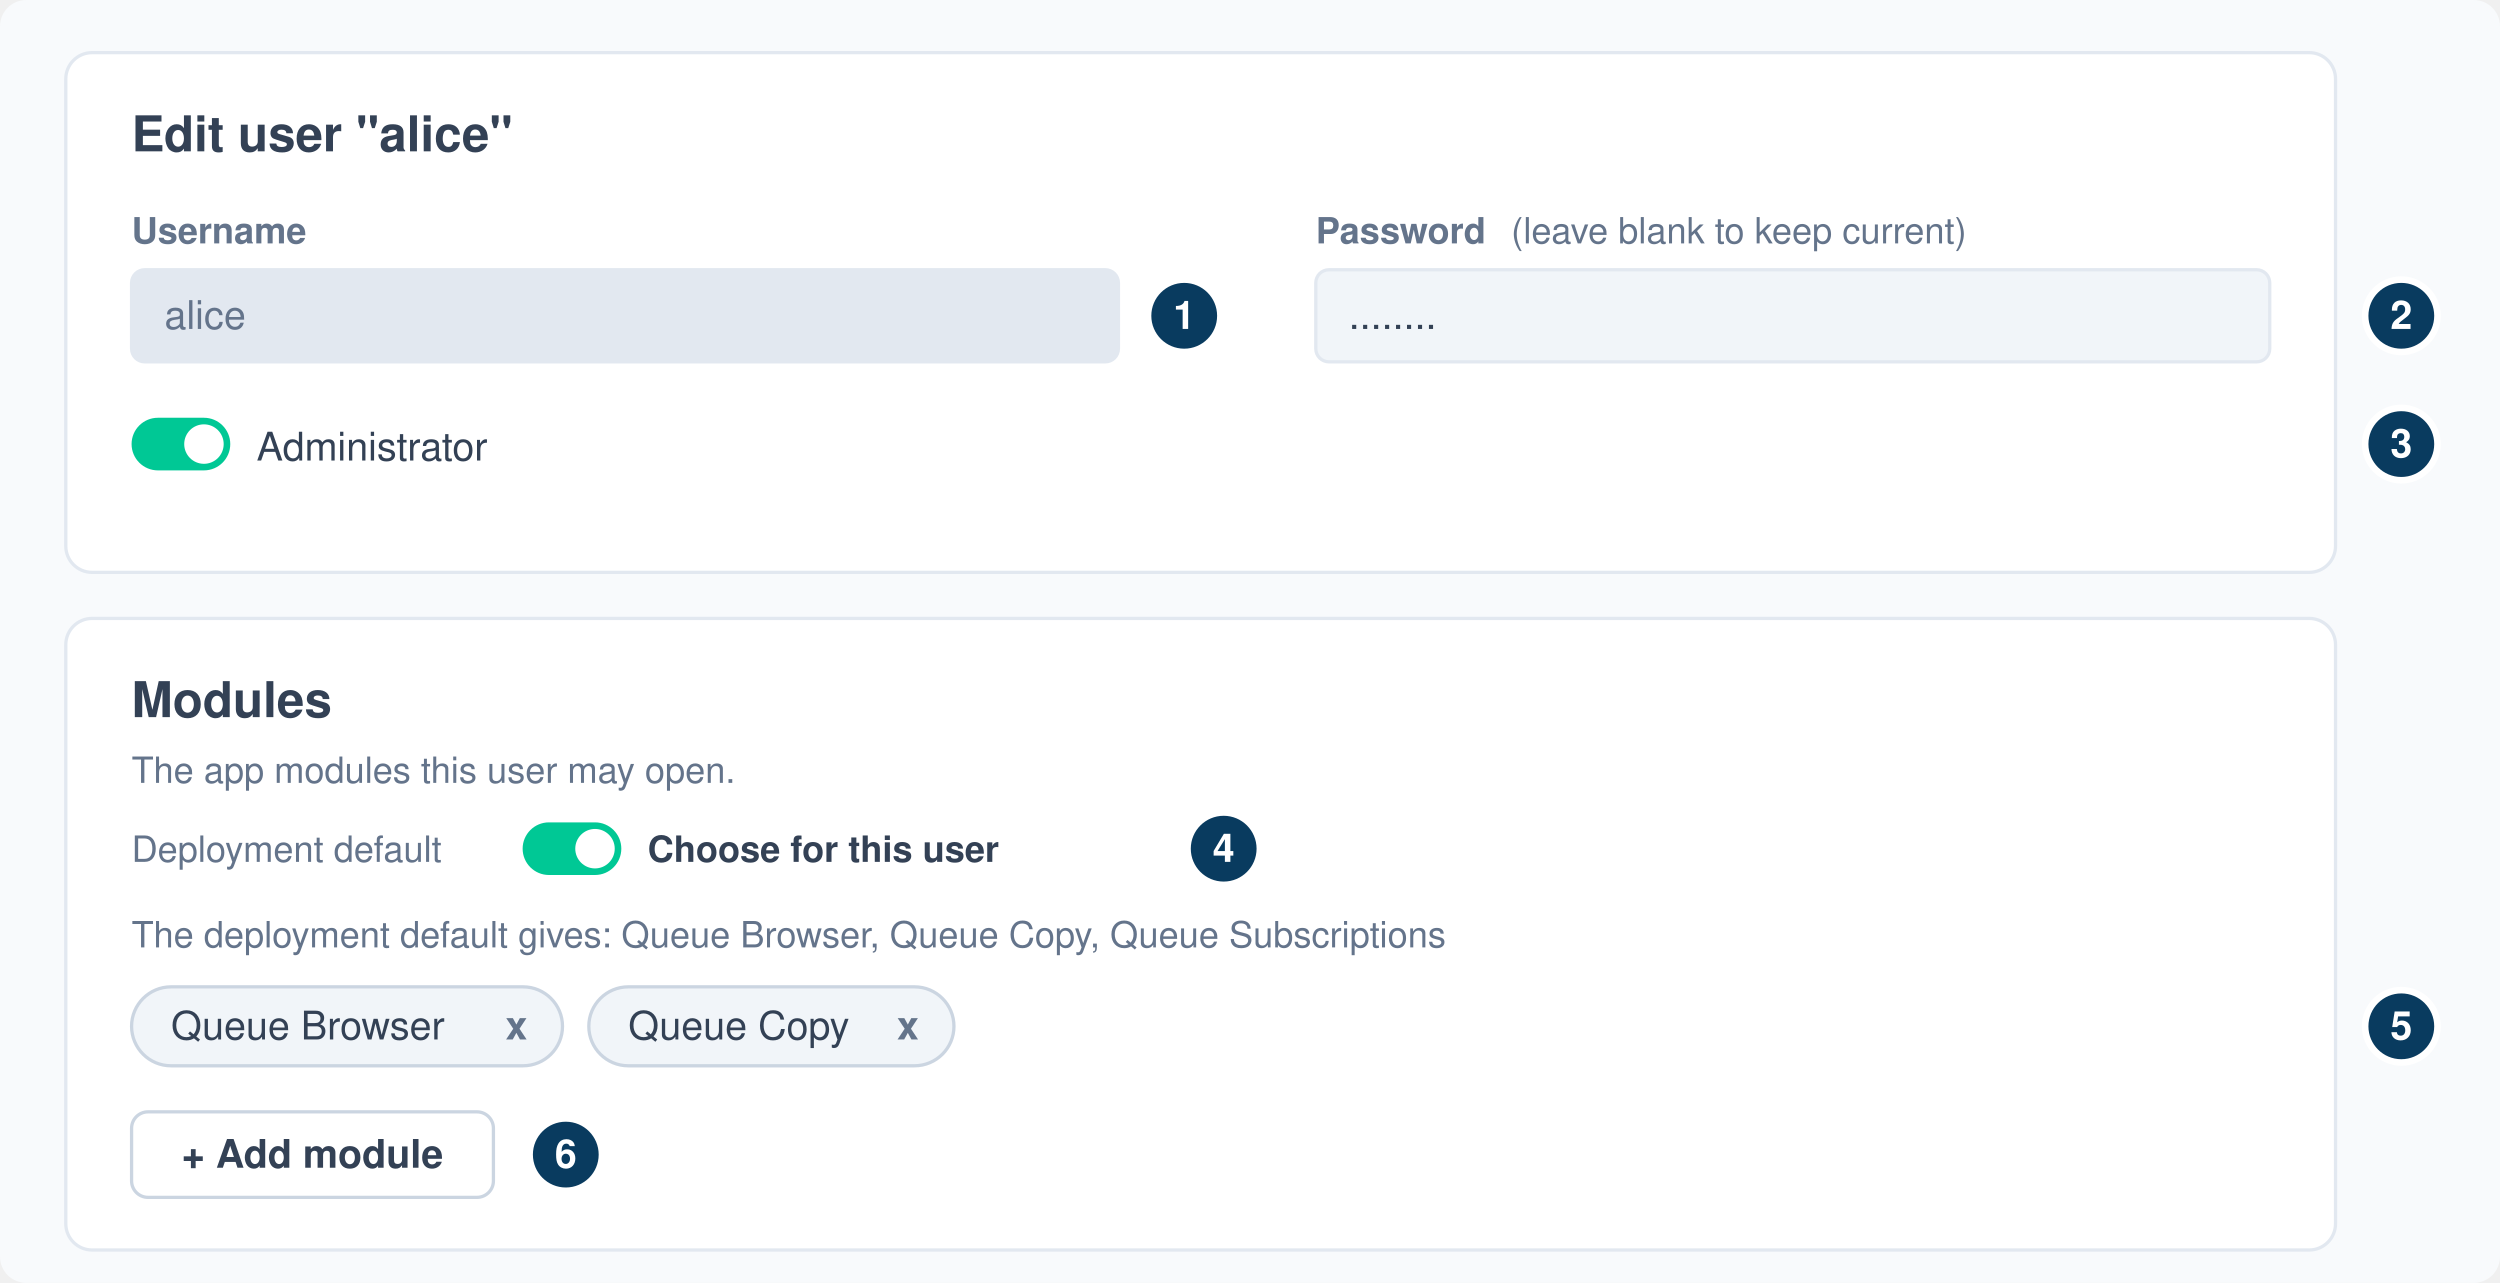
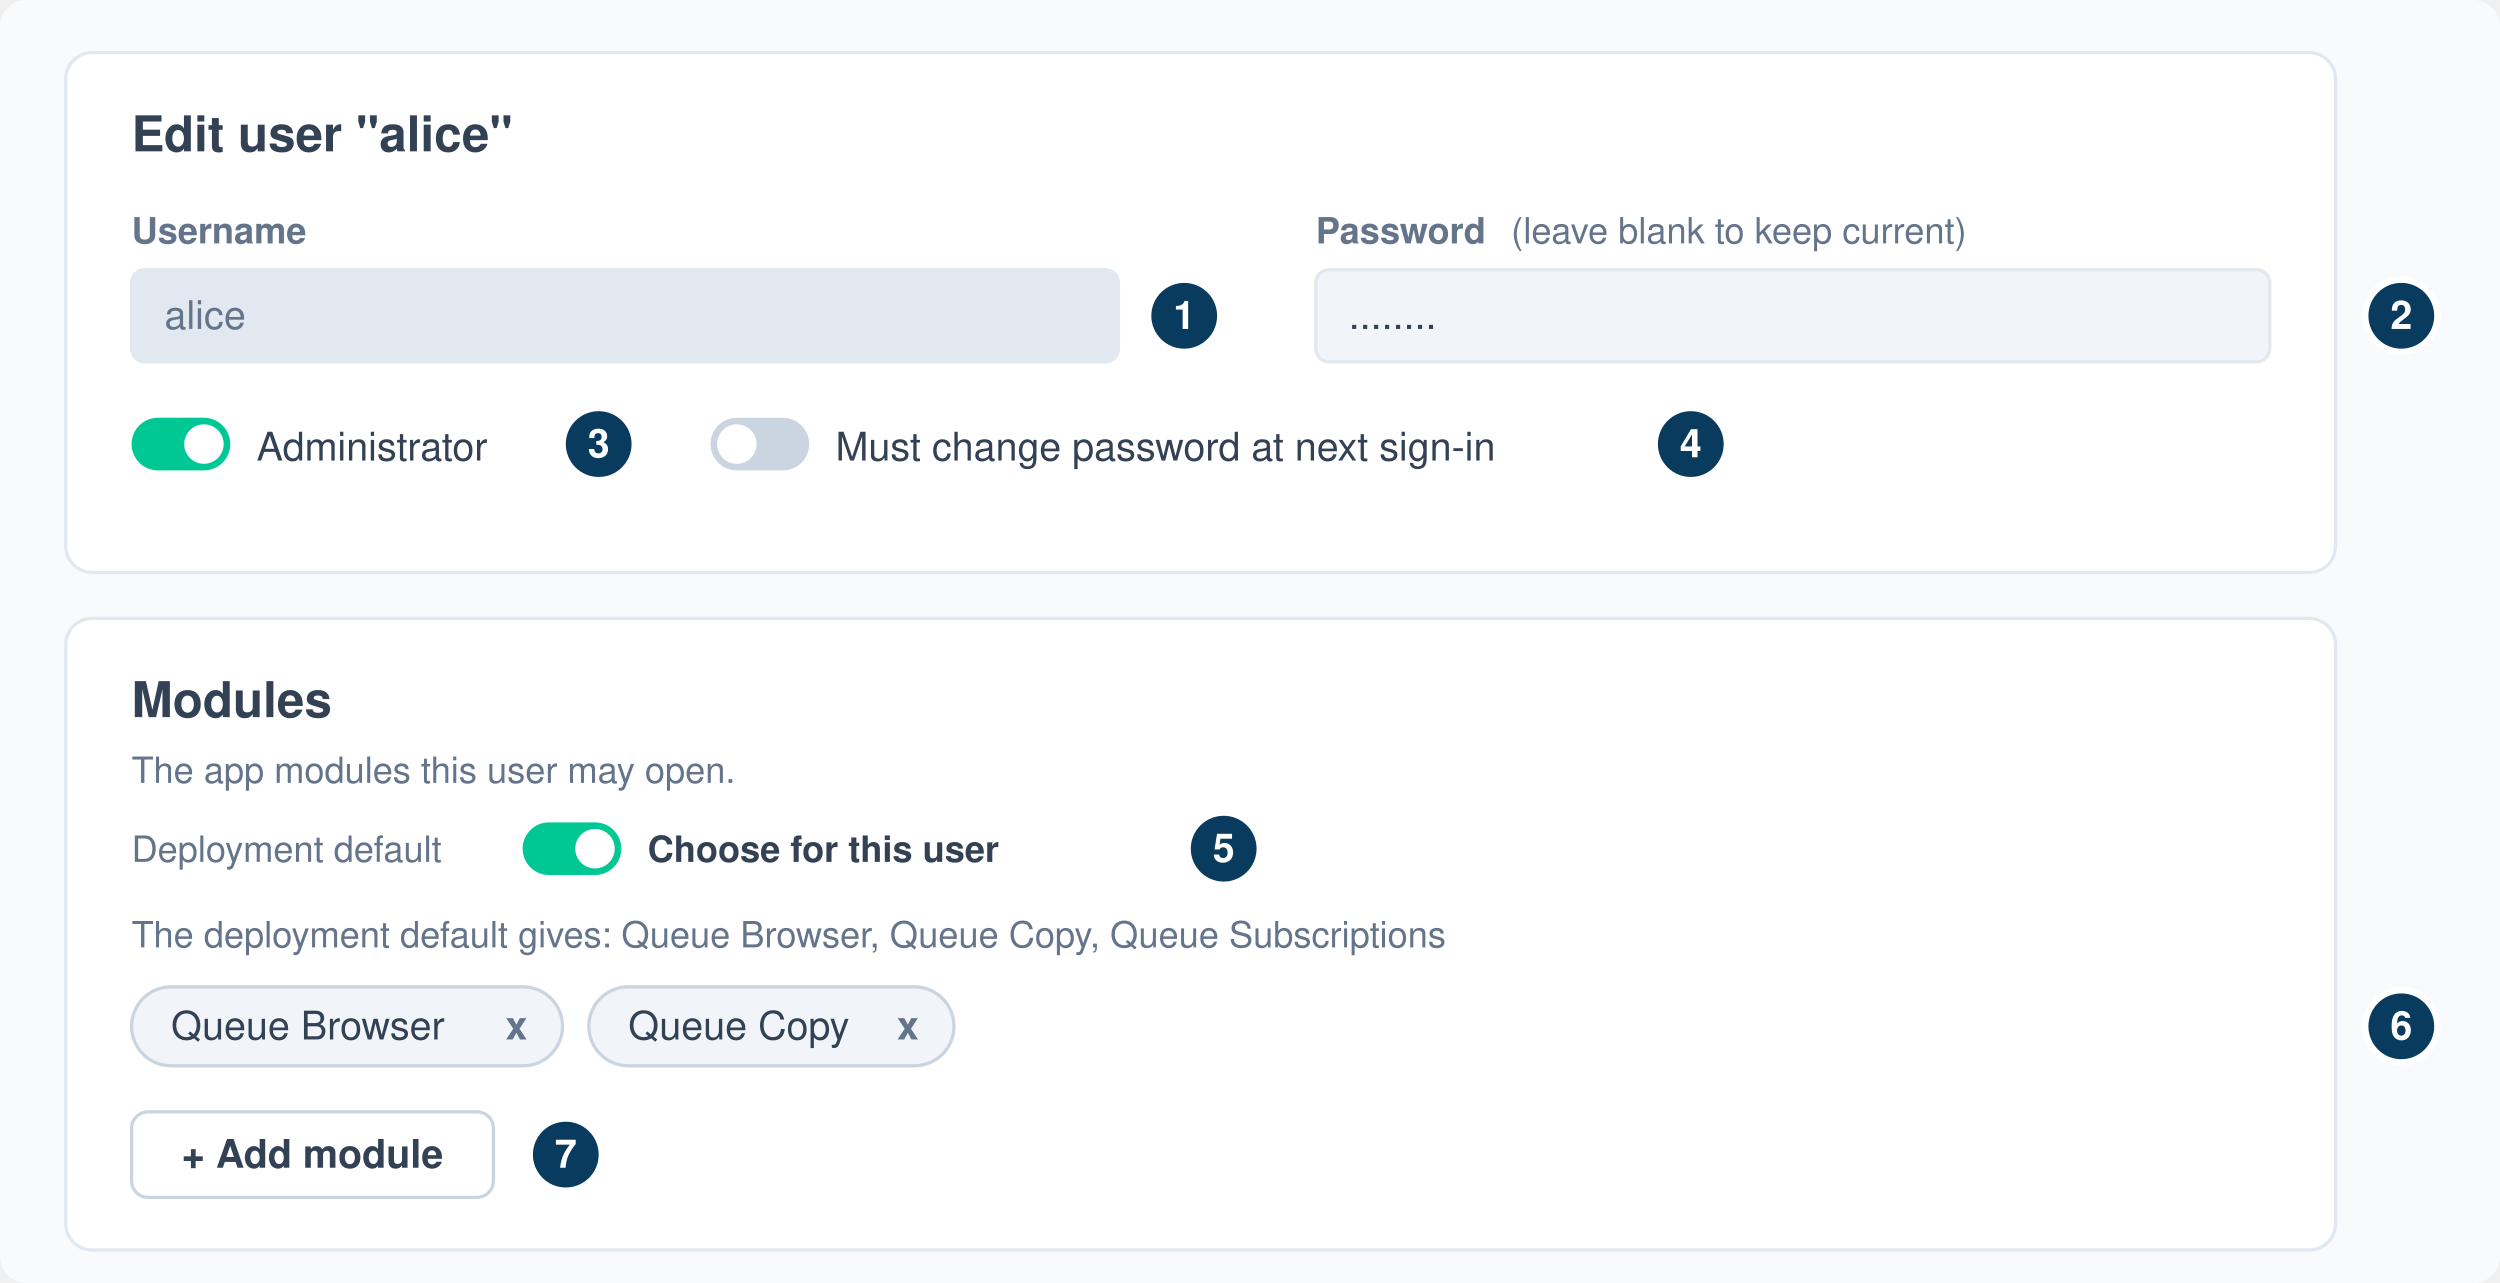
<svg xmlns="http://www.w3.org/2000/svg" viewBox="0 0 760 390" width="760" height="390" font-family="Segoe UI, Helvetica, Arial, sans-serif" font-size="12" fill="#334155" stroke-linecap="round" stroke-linejoin="round">
  <rect x="0" y="0" width="760" height="390" fill="#f8fafc" rx="8" />
  <rect x="20" y="16" width="690" height="158" fill="#ffffff" rx="8" stroke="#e2e8f0" />
  <text x="40" y="46" font-size="15" font-weight="700">Edit user "alice"</text>
  <text x="40" y="74" font-size="11" fill="#64748b" font-weight="700">Username</text>
  <rect x="40" y="82" width="300" height="28" fill="#e2e8f0" rx="4" stroke="#e2e8f0" />
  <text x="50" y="100" fill="#64748b">alice</text>
  <circle cx="360" cy="96" r="11" fill="#093B5F" stroke="#ffffff" stroke-width="2" />
  <text x="360" y="100" font-weight="700" fill="#ffffff" text-anchor="middle">1</text>
  <text x="400" y="74" font-size="11" fill="#64748b" font-weight="700">Password </text>
  <text x="459.4" y="74" font-size="11" fill="#64748b">(leave blank to keep current)</text>
  <rect x="400" y="82" width="290" height="28" fill="#f1f5f9" rx="4" stroke="#e2e8f0" />
  <text x="410" y="100">........</text>
  <circle cx="730" cy="96" r="11" fill="#093B5F" stroke="#ffffff" stroke-width="2" />
  <text x="730" y="100" font-weight="700" fill="#ffffff" text-anchor="middle">2</text>
  <rect x="40" y="127" width="30" height="16" fill="#00C895" rx="8" />
  <circle cx="62" cy="135" r="6" fill="#ffffff" />
  <text x="78" y="140">Administrator</text>
-   <circle cx="730" cy="135" r="11" fill="#093B5F" stroke="#ffffff" stroke-width="2" />
-   <text x="730" y="139" font-weight="700" fill="#ffffff" text-anchor="middle">3</text>
+   <circle cx="182" cy="135" r="11" fill="#093B5F" stroke="#ffffff" stroke-width="2" />
+   <text x="182" y="139" font-weight="700" fill="#ffffff" text-anchor="middle">3</text>
+   <rect x="216" y="127" width="30" height="16" fill="#cbd5e1" rx="8" />
+   <circle cx="224" cy="135" r="6" fill="#ffffff" />
+   <text x="254" y="140">Must change password at next sign-in</text>
+   <circle cx="514" cy="135" r="11" fill="#093B5F" stroke="#ffffff" stroke-width="2" />
+   <text x="514" y="139" font-weight="700" fill="#ffffff" text-anchor="middle">4</text>
  <rect x="20" y="188" width="690" height="192" fill="#ffffff" rx="8" stroke="#e2e8f0" />
  <text x="40" y="218" font-size="15" font-weight="700">Modules</text>
  <text x="40" y="238" font-size="11" fill="#64748b">The app modules this user may open.</text>
  <text x="40" y="262" font-size="11" fill="#64748b">Deployment default</text>
  <rect x="158.88" y="250" width="30" height="16" fill="#00C895" rx="8" />
  <circle cx="180.88" cy="258" r="6" fill="#ffffff" />
  <text x="196.88" y="262" font-size="11" font-weight="700">Choose for this user</text>
  <text x="40" y="288" font-size="11" fill="#64748b">The deployment default gives: Queue Browser, Queue Copy, Queue Subscriptions</text>
  <circle cx="372" cy="258" r="11" fill="#093B5F" stroke="#ffffff" stroke-width="2" />
-   <text x="372" y="262" font-weight="700" fill="#ffffff" text-anchor="middle">4</text>
+   <text x="372" y="262" font-weight="700" fill="#ffffff" text-anchor="middle">5</text>
  <rect x="40" y="300" width="131" height="24" fill="#f1f5f9" rx="12" stroke="#cbd5e1" />
  <text x="52" y="316">Queue Browser</text>
  <text x="157" y="316" fill="#64748b" font-weight="700" text-anchor="middle">x</text>
  <rect x="179" y="300" width="111" height="24" fill="#f1f5f9" rx="12" stroke="#cbd5e1" />
  <text x="191" y="316">Queue Copy</text>
  <text x="276" y="316" fill="#64748b" font-weight="700" text-anchor="middle">x</text>
  <circle cx="730" cy="312" r="11" fill="#093B5F" stroke="#ffffff" stroke-width="2" />
-   <text x="730" y="316" font-weight="700" fill="#ffffff" text-anchor="middle">5</text>
+   <text x="730" y="316" font-weight="700" fill="#ffffff" text-anchor="middle">6</text>
  <rect x="40" y="338" width="110" height="26" fill="#ffffff" rx="5" stroke="#cbd5e1" />
  <text x="95" y="355" font-weight="700" text-anchor="middle">+ Add module</text>
  <circle cx="172" cy="351" r="11" fill="#093B5F" stroke="#ffffff" stroke-width="2" />
-   <text x="172" y="355" font-weight="700" fill="#ffffff" text-anchor="middle">6</text>
+   <text x="172" y="355" font-weight="700" fill="#ffffff" text-anchor="middle">7</text>
</svg>
